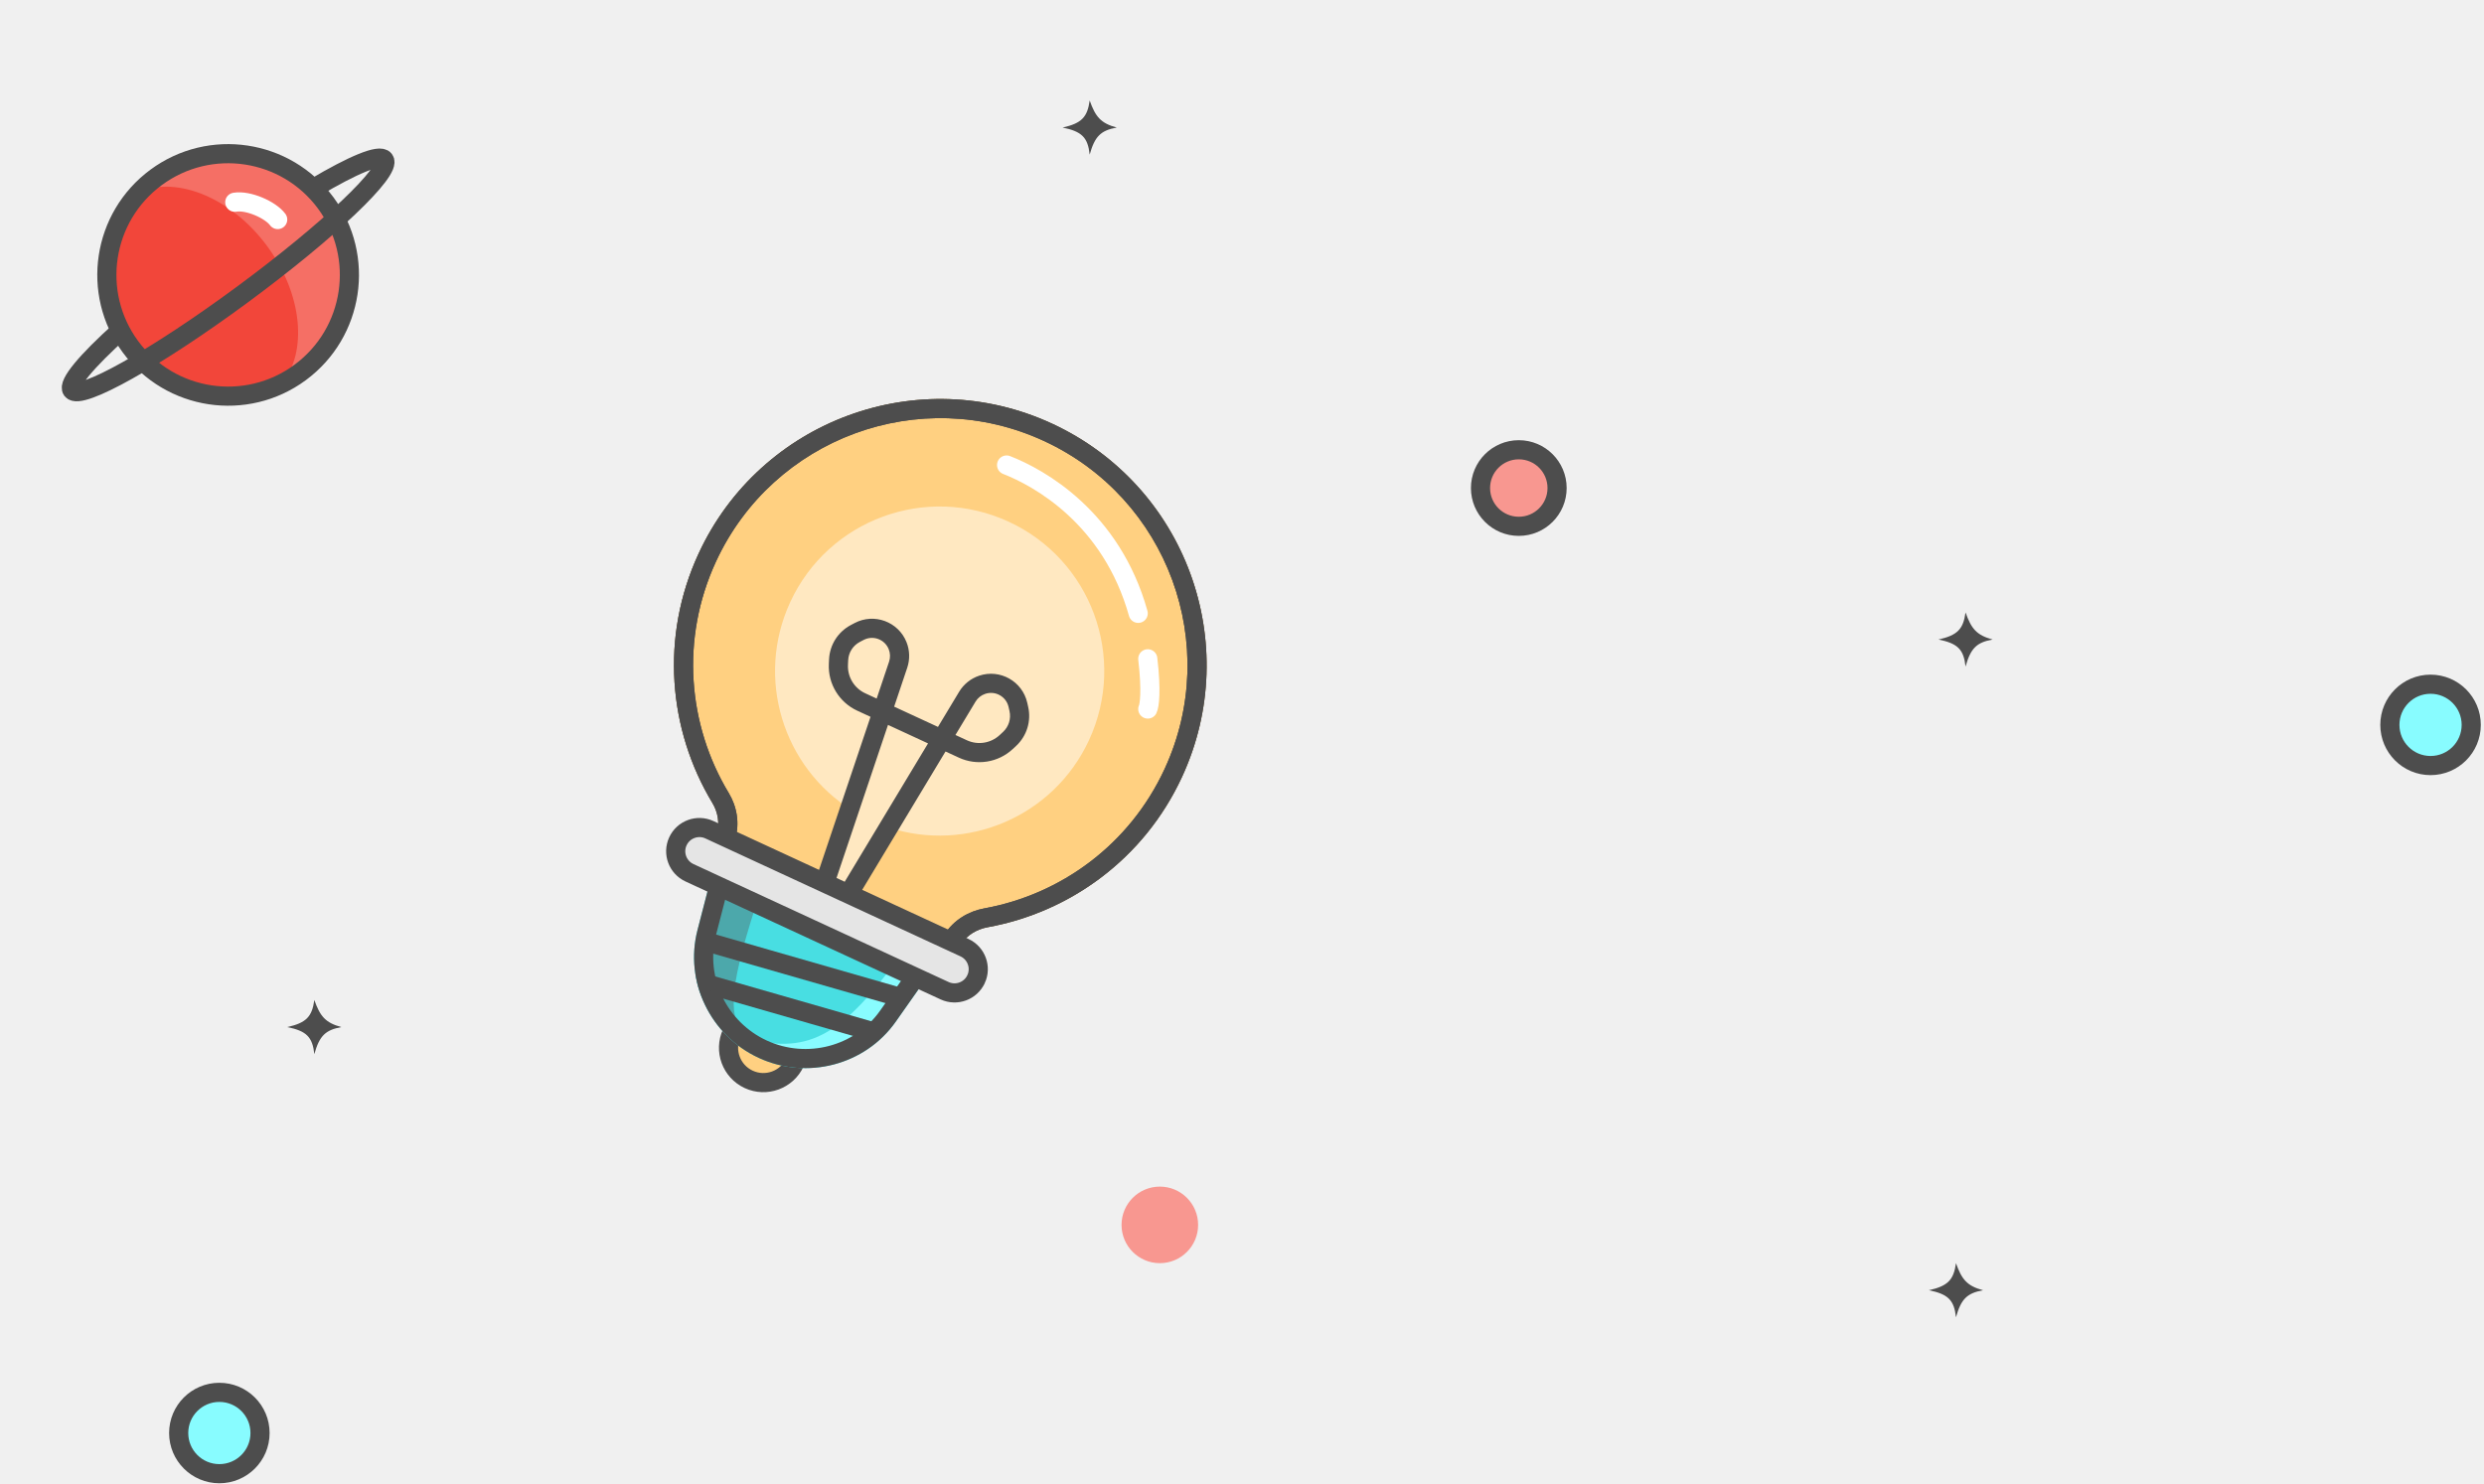
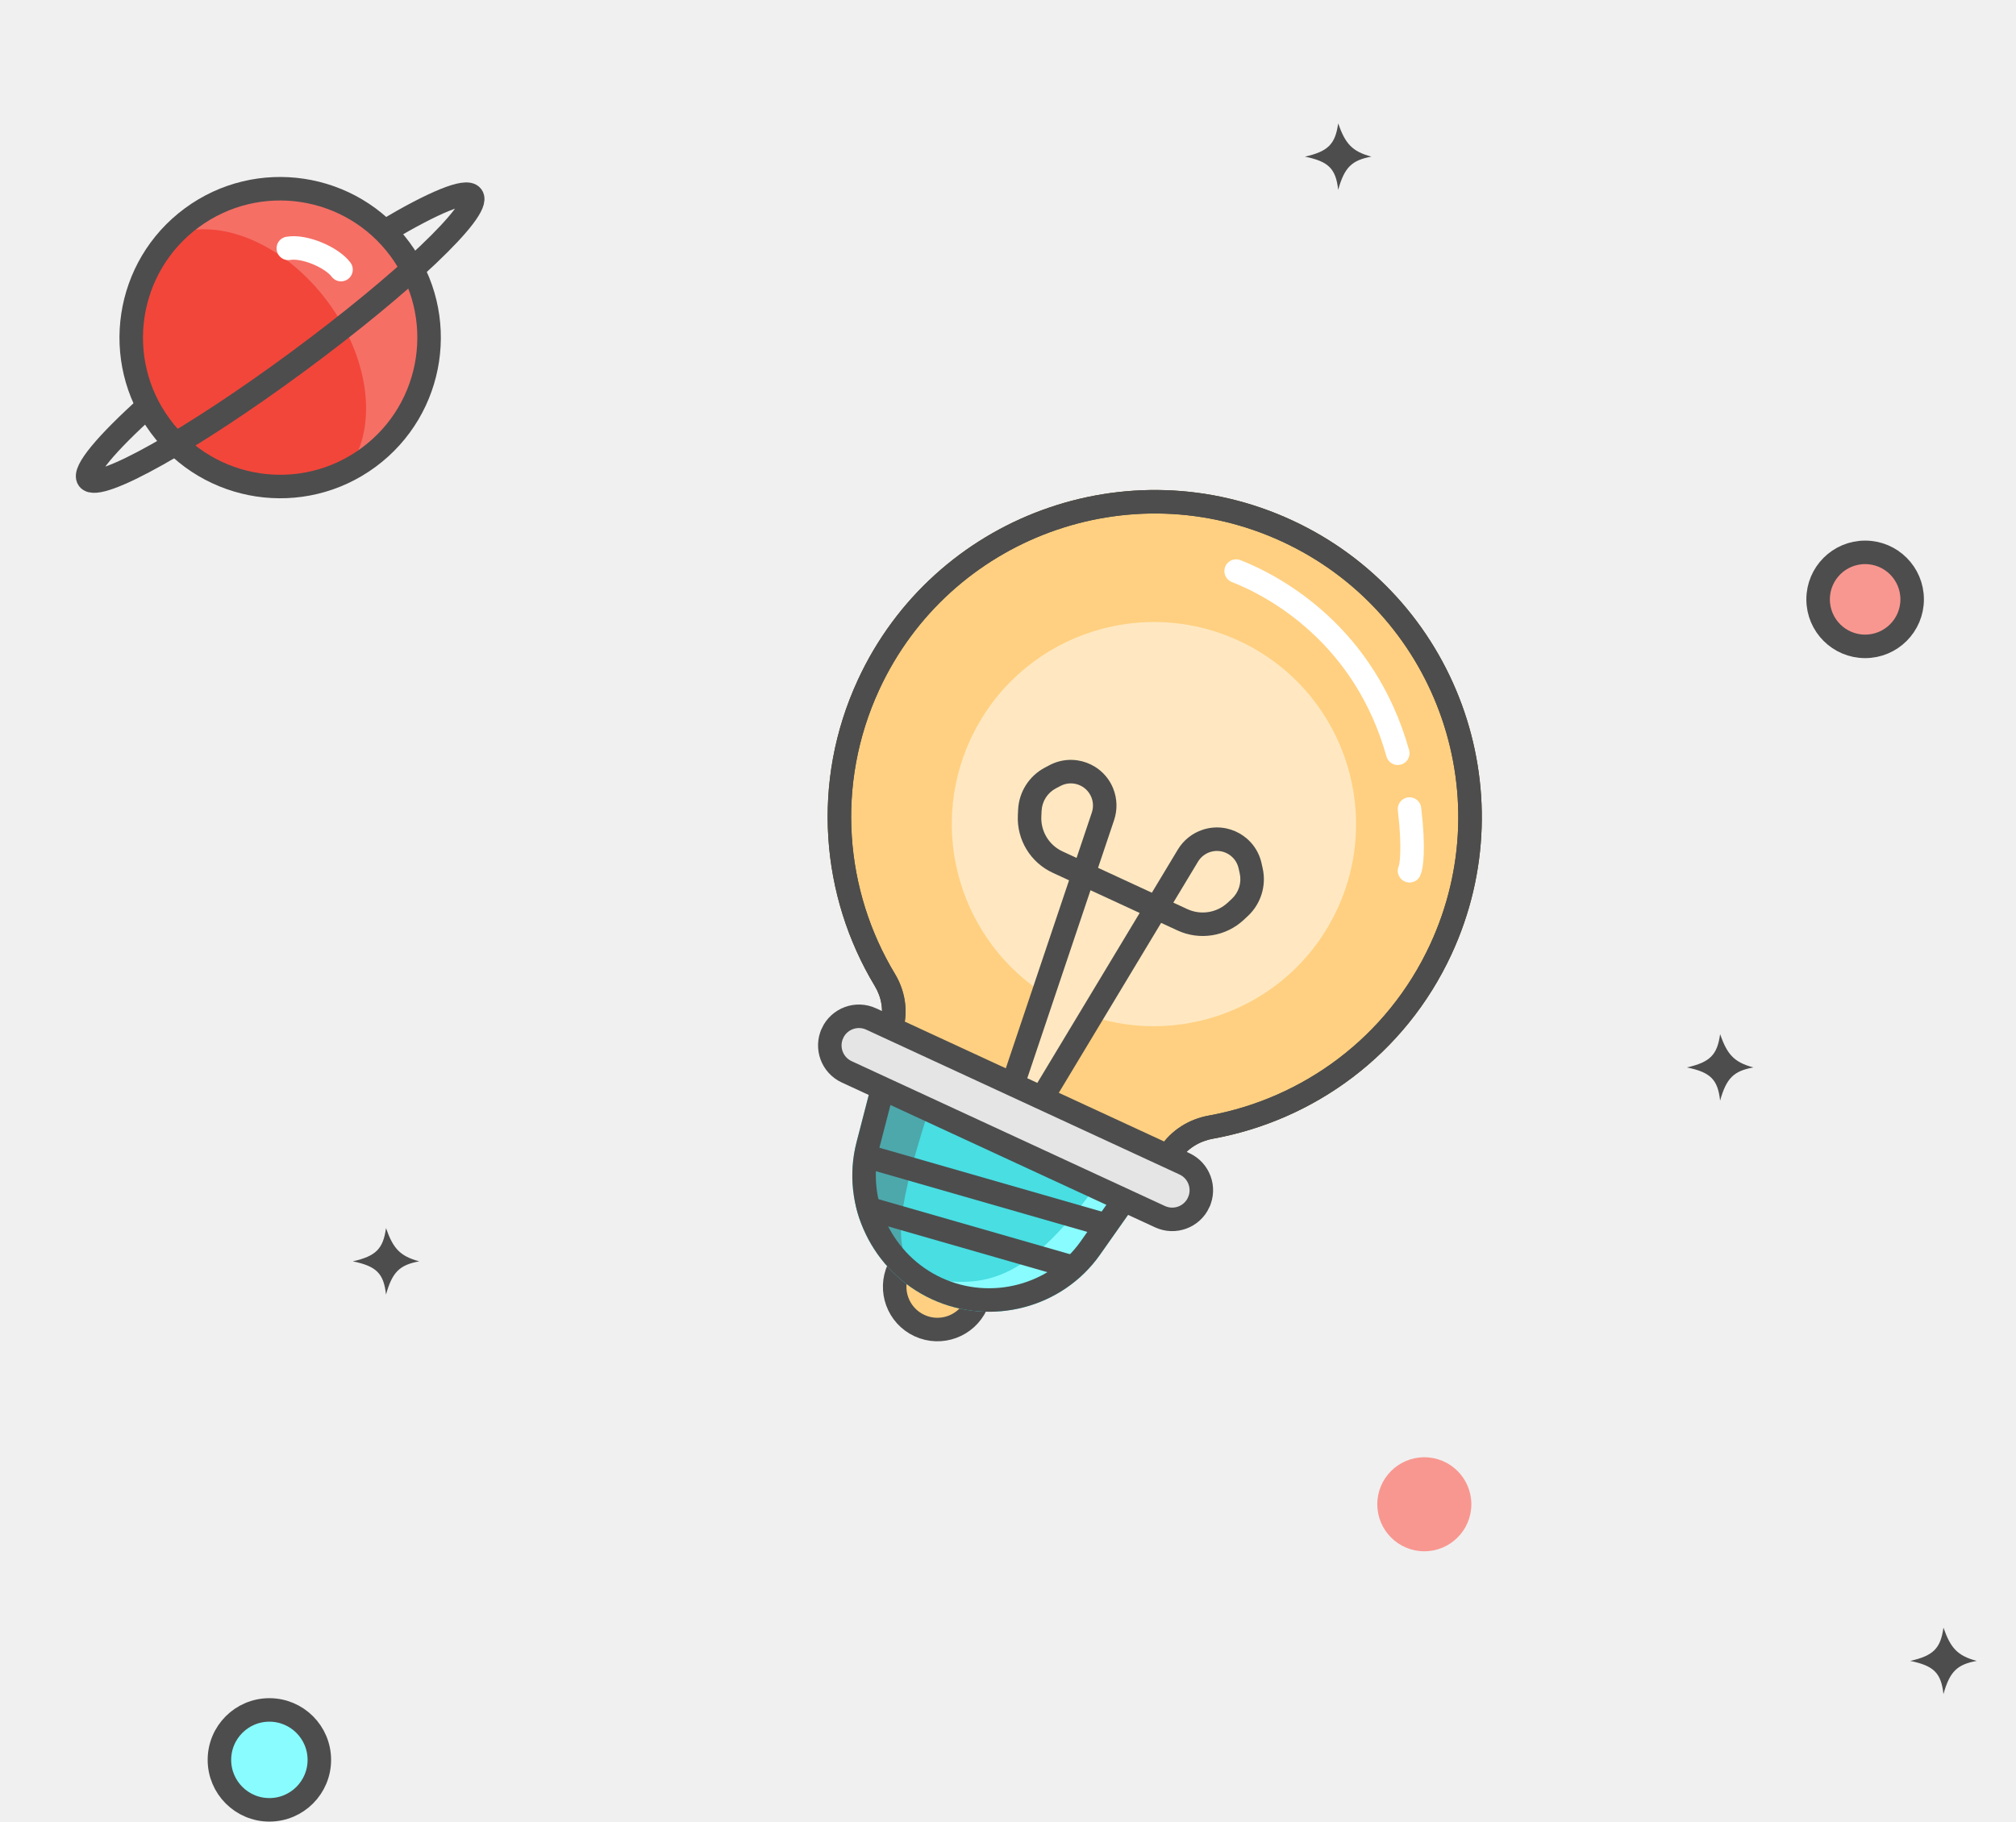
- <svg xmlns="http://www.w3.org/2000/svg" width="519" height="310" viewBox="0 0 519 310" fill="none">
+ <svg xmlns="http://www.w3.org/2000/svg" width="343" height="310" viewBox="0 0 343 310" fill="none">
  <circle r="7.272" transform="matrix(-0.907647 -0.419734 -0.419734 0.907647 159.491 218.99)" fill="#FFD081" stroke="#4D4D4D" stroke-width="4" />
-   <path d="M198.256 197.755L150.564 175.701L145.733 194.379C142.95 205.139 148.43 216.429 158.518 221.094C168.606 225.759 180.758 222.623 187.153 213.533L198.256 197.755Z" fill="#48DEE2" />
-   <path d="M157.894 189.306L150.564 175.701L145.636 198.838C144.026 206.399 148.2 213.997 155.445 216.693C152.622 212.18 151.781 208.437 157.894 189.306Z" fill="#4CA8AB" />
+   <path d="M198.256 197.755L150.564 175.701L145.733 194.379C142.95 205.139 148.43 216.429 158.518 221.094V221.094C168.606 225.759 180.758 222.623 187.153 213.533L198.256 197.755Z" fill="#48DEE2" />
+   <path d="M157.894 189.306L150.564 175.701L145.636 198.838C144.026 206.399 148.2 213.997 155.445 216.693V216.693C152.622 212.18 151.781 208.437 157.894 189.306Z" fill="#4CA8AB" />
  <path d="M198.256 197.755L187.041 201.082C173.412 219.928 166.286 219.544 153.675 216.726L157.109 218.667C167.038 224.278 179.578 221.767 186.58 212.765L198.256 197.755Z" fill="#88FCFF" />
  <path d="M185.518 212.382L195.241 198.564L151.9 178.522L147.669 194.88C145.133 204.685 150.129 215.011 159.357 219.279C168.586 223.546 179.69 220.665 185.518 212.382Z" stroke="#4D4D4D" stroke-width="4" />
  <path d="M188.561 208.595L147.23 196.719" stroke="#4D4D4D" stroke-width="4" />
  <path d="M183.089 215.825L148.832 205.981" stroke="#4D4D4D" stroke-width="4" />
  <mask id="path-8-inside-1" fill="white">
-     <path fill-rule="evenodd" clip-rule="evenodd" d="M149.763 174.251C150.411 172.08 150.01 169.747 148.84 167.807C139.629 152.528 137.915 133.097 145.968 115.684C158.865 87.796 191.928 75.642 219.817 88.539C247.705 101.436 259.859 134.5 246.962 162.388C239.058 179.48 223.579 190.662 206.36 193.789C204.057 194.207 201.969 195.475 200.711 197.448C198.622 200.721 194.435 201.947 190.91 200.317L153.775 183.145C150.413 181.59 148.704 177.801 149.763 174.251Z" />
+     <path fill-rule="evenodd" clip-rule="evenodd" d="M149.763 174.251C150.411 172.08 150.01 169.747 148.84 167.807C139.629 152.528 137.915 133.097 145.968 115.684C158.865 87.796 191.928 75.642 219.817 88.539C247.705 101.436 259.859 134.499 246.962 162.388C239.058 179.48 223.579 190.662 206.36 193.789C204.057 194.207 201.969 195.475 200.711 197.448V197.448C198.622 200.721 194.435 201.947 190.91 200.317L153.775 183.145C150.413 181.59 148.704 177.801 149.763 174.251V174.251Z" />
  </mask>
-   <path fill-rule="evenodd" clip-rule="evenodd" d="M149.763 174.251C150.411 172.08 150.01 169.747 148.84 167.807C139.629 152.528 137.915 133.097 145.968 115.684C158.865 87.796 191.928 75.642 219.817 88.539C247.705 101.436 259.859 134.5 246.962 162.388C239.058 179.48 223.579 190.662 206.36 193.789C204.057 194.207 201.969 195.475 200.711 197.448C198.622 200.721 194.435 201.947 190.91 200.317L153.775 183.145C150.413 181.59 148.704 177.801 149.763 174.251Z" fill="#FFD081" />
-   <path d="M206.36 193.789L205.645 189.853L206.36 193.789ZM148.84 167.807L152.266 165.742L148.84 167.807ZM149.598 117.363C142.127 133.521 143.71 151.551 152.266 165.742L145.414 169.872C135.547 153.505 133.704 132.674 142.337 114.006L149.598 117.363ZM218.138 92.17C192.254 80.2 161.568 91.48 149.598 117.363L142.337 114.006C156.161 84.112 191.602 71.085 221.496 84.909L218.138 92.17ZM243.331 160.709C255.301 134.826 244.021 104.14 218.138 92.17L221.496 84.909C251.389 98.733 264.416 134.173 250.592 164.067L243.331 160.709ZM205.645 189.853C221.638 186.949 235.997 176.569 243.331 160.709L250.592 164.067C242.119 182.391 225.521 194.375 207.075 197.725L205.645 189.853ZM155.454 179.514L192.589 196.687L189.231 203.948L152.096 186.775L155.454 179.514ZM204.083 199.599C200.917 204.56 194.573 206.418 189.231 203.948L192.589 196.687C194.297 197.477 196.326 196.883 197.338 195.296L204.083 199.599ZM207.075 197.725C205.724 197.97 204.668 198.681 204.083 199.599L197.338 195.296C199.27 192.269 202.39 190.445 205.645 189.853L207.075 197.725ZM152.096 186.775C146.929 184.386 144.302 178.563 145.93 173.107L153.596 175.395C153.106 177.039 153.897 178.794 155.454 179.514L152.096 186.775ZM152.266 165.742C153.944 168.526 154.605 172.017 153.596 175.395L145.93 173.107C146.218 172.144 146.076 170.969 145.414 169.872L152.266 165.742Z" fill="#4D4D4D" mask="url(#path-8-inside-1)" />
+   <path fill-rule="evenodd" clip-rule="evenodd" d="M149.763 174.251C150.411 172.08 150.01 169.747 148.84 167.807C139.629 152.528 137.915 133.097 145.968 115.684C158.865 87.796 191.928 75.642 219.817 88.539C247.705 101.436 259.859 134.499 246.962 162.388C239.058 179.48 223.579 190.662 206.36 193.789C204.057 194.207 201.969 195.475 200.711 197.448V197.448C198.622 200.721 194.435 201.947 190.91 200.317L153.775 183.145C150.413 181.59 148.704 177.801 149.763 174.251V174.251Z" fill="#FFD081" />
+   <path d="M190.91 200.317L192.589 196.687L190.91 200.317ZM206.36 193.789L205.645 189.853L206.36 193.789ZM153.775 183.145L152.096 186.775L153.775 183.145ZM148.84 167.807L145.414 169.872L148.84 167.807ZM149.598 117.363C142.127 133.521 143.71 151.551 152.266 165.742L145.414 169.872C135.547 153.505 133.704 132.674 142.337 114.005L149.598 117.363ZM218.138 92.17C192.254 80.2 161.568 91.48 149.598 117.363L142.337 114.005C156.161 84.112 191.602 71.085 221.496 84.909L218.138 92.17ZM243.331 160.709C255.301 134.826 244.021 104.14 218.138 92.17L221.496 84.909C251.389 98.733 264.416 134.173 250.592 164.067L243.331 160.709ZM205.645 189.853C221.638 186.949 235.997 176.569 243.331 160.709L250.592 164.067C242.119 182.391 225.521 194.375 207.075 197.725L205.645 189.853ZM155.454 179.514L192.589 196.687L189.231 203.948L152.096 186.775L155.454 179.514ZM204.083 199.599C200.917 204.56 194.573 206.418 189.231 203.948L192.589 196.687C194.297 197.477 196.326 196.882 197.338 195.296L204.083 199.599ZM207.075 197.725C205.724 197.97 204.668 198.681 204.083 199.599L197.338 195.296C199.27 192.269 202.39 190.445 205.645 189.853L207.075 197.725ZM152.096 186.775C146.929 184.386 144.302 178.563 145.93 173.107L153.596 175.395C153.106 177.039 153.897 178.794 155.454 179.514L152.096 186.775ZM152.266 165.742C153.944 168.526 154.605 172.017 153.596 175.395L145.93 173.107C146.218 172.144 146.076 170.969 145.414 169.872L152.266 165.742Z" fill="#4D4D4D" mask="url(#path-8-inside-1)" />
  <path fill-rule="evenodd" clip-rule="evenodd" d="M178.085 169.401C163.593 160.357 157.763 141.725 165.119 125.818C173.09 108.581 193.525 101.07 210.762 109.041C227.999 117.012 235.51 137.447 227.539 154.683C220.137 170.69 201.986 178.31 185.629 172.932L176.812 186.136L172.604 184.19L178.085 169.401Z" fill="#FFE8C1" />
  <mask id="path-11-inside-2" fill="white">
-     <path fill-rule="evenodd" clip-rule="evenodd" d="M149.763 174.251C150.411 172.08 150.01 169.747 148.84 167.807C139.629 152.528 137.915 133.097 145.968 115.684C158.865 87.796 191.928 75.642 219.817 88.539C247.705 101.436 259.859 134.5 246.962 162.388C239.058 179.48 223.579 190.662 206.36 193.789C204.057 194.207 201.969 195.475 200.711 197.448C198.622 200.721 194.435 201.947 190.91 200.317L153.775 183.145C150.413 181.59 148.704 177.801 149.763 174.251Z" />
+     <path fill-rule="evenodd" clip-rule="evenodd" d="M149.763 174.251C150.411 172.08 150.01 169.747 148.84 167.807C139.629 152.528 137.915 133.097 145.968 115.684C158.865 87.796 191.928 75.642 219.817 88.539C247.705 101.436 259.859 134.499 246.962 162.388C239.058 179.48 223.579 190.662 206.36 193.789C204.057 194.207 201.969 195.475 200.711 197.448V197.448C198.622 200.721 194.435 201.947 190.91 200.317L153.775 183.145C150.413 181.59 148.704 177.801 149.763 174.251V174.251Z" />
  </mask>
-   <path d="M206.36 193.789L205.645 189.853L206.36 193.789ZM148.84 167.807L152.266 165.742L148.84 167.807ZM149.598 117.363C142.127 133.521 143.71 151.551 152.266 165.742L145.414 169.872C135.547 153.505 133.704 132.674 142.337 114.006L149.598 117.363ZM218.138 92.17C192.254 80.2 161.568 91.48 149.598 117.363L142.337 114.006C156.161 84.112 191.602 71.085 221.496 84.909L218.138 92.17ZM243.331 160.709C255.301 134.826 244.021 104.14 218.138 92.17L221.496 84.909C251.389 98.733 264.416 134.173 250.592 164.067L243.331 160.709ZM205.645 189.853C221.638 186.949 235.997 176.569 243.331 160.709L250.592 164.067C242.119 182.391 225.521 194.375 207.075 197.725L205.645 189.853ZM155.454 179.514L192.589 196.687L189.231 203.948L152.096 186.775L155.454 179.514ZM204.083 199.599C200.917 204.56 194.573 206.418 189.231 203.948L192.589 196.687C194.297 197.477 196.326 196.883 197.338 195.296L204.083 199.599ZM207.075 197.725C205.724 197.97 204.668 198.681 204.083 199.599L197.338 195.296C199.27 192.269 202.39 190.445 205.645 189.853L207.075 197.725ZM152.096 186.775C146.929 184.386 144.302 178.563 145.93 173.107L153.596 175.395C153.106 177.039 153.897 178.794 155.454 179.514L152.096 186.775ZM152.266 165.742C153.944 168.526 154.605 172.017 153.596 175.395L145.93 173.107C146.218 172.144 146.076 170.969 145.414 169.872L152.266 165.742Z" fill="#4D4D4D" mask="url(#path-11-inside-2)" />
+   <path d="M190.91 200.317L192.589 196.687L190.91 200.317ZM206.36 193.789L205.645 189.853L206.36 193.789ZM153.775 183.145L152.096 186.775L153.775 183.145ZM148.84 167.807L145.414 169.872L148.84 167.807ZM149.598 117.363C142.127 133.521 143.71 151.551 152.266 165.742L145.414 169.872C135.547 153.505 133.704 132.674 142.337 114.005L149.598 117.363ZM218.138 92.17C192.254 80.2 161.568 91.48 149.598 117.363L142.337 114.005C156.161 84.112 191.602 71.085 221.496 84.909L218.138 92.17ZM243.331 160.709C255.301 134.826 244.021 104.14 218.138 92.17L221.496 84.909C251.389 98.733 264.416 134.173 250.592 164.067L243.331 160.709ZM205.645 189.853C221.638 186.949 235.997 176.569 243.331 160.709L250.592 164.067C242.119 182.391 225.521 194.375 207.075 197.725L205.645 189.853ZM155.454 179.514L192.589 196.687L189.231 203.948L152.096 186.775L155.454 179.514ZM204.083 199.599C200.917 204.56 194.573 206.418 189.231 203.948L192.589 196.687C194.297 197.477 196.326 196.882 197.338 195.296L204.083 199.599ZM207.075 197.725C205.724 197.97 204.668 198.681 204.083 199.599L197.338 195.296C199.27 192.269 202.39 190.445 205.645 189.853L207.075 197.725ZM152.096 186.775C146.929 184.386 144.302 178.563 145.93 173.107L153.596 175.395C153.106 177.039 153.897 178.794 155.454 179.514L152.096 186.775ZM152.266 165.742C153.944 168.526 154.605 172.017 153.596 175.395L145.93 173.107C146.218 172.144 146.076 170.969 145.414 169.872L152.266 165.742Z" fill="#4D4D4D" mask="url(#path-11-inside-2)" />
  <rect x="-2.655" y="0.976" width="68.635" height="9.909" rx="4.954" transform="matrix(-0.907647 -0.419734 -0.419734 0.907647 204.016 198.142)" fill="#E5E5E5" stroke="#4D4D4D" stroke-width="4" />
  <path fill-rule="evenodd" clip-rule="evenodd" d="M204.588 141.219C208.955 139.758 213.627 142.394 214.634 146.887L214.827 147.75C215.493 150.718 214.534 153.816 212.309 155.891L211.61 156.542C208.568 159.379 204.111 160.091 200.336 158.345L197.553 157.059L179.151 187.625C178.582 188.571 177.353 188.876 176.406 188.307C175.46 187.737 175.155 186.508 175.724 185.562L193.901 155.37L187.226 152.283C187.219 152.28 187.212 152.277 187.205 152.274L185.538 151.503L174.305 184.906C173.953 185.953 172.819 186.516 171.772 186.164C170.725 185.812 170.162 184.678 170.514 183.631L181.886 149.814L179.103 148.527C175.328 146.781 172.984 142.924 173.175 138.769L173.219 137.814C173.358 134.775 175.098 132.038 177.791 130.623L178.573 130.211C182.649 128.069 187.684 129.921 189.399 134.194C190.087 135.909 190.141 137.813 189.552 139.565L186.821 147.689L187.979 148.224C187.986 148.228 187.993 148.231 188 148.234L195.976 151.922L200.397 144.579C201.35 142.996 202.836 141.805 204.588 141.219ZM203.824 146.642L199.628 153.611L202.014 154.715C204.314 155.778 207.029 155.344 208.883 153.616L209.582 152.965C210.768 151.859 211.279 150.207 210.924 148.625L210.731 147.762C210.242 145.582 207.976 144.303 205.857 145.012C205.007 145.296 204.286 145.874 203.824 146.642ZM185.761 138.29L183.168 146L180.782 144.896C178.482 143.833 177.055 141.483 177.171 138.952L177.215 137.997C177.289 136.377 178.217 134.918 179.652 134.163L180.435 133.752C182.412 132.712 184.854 133.611 185.686 135.684C186.02 136.516 186.047 137.44 185.761 138.29Z" fill="#4D4D4D" />
  <path d="M210.314 97.188C217.147 99.854 232.214 108.188 237.814 128.188" stroke="white" stroke-width="4" stroke-linecap="round" />
  <path d="M239.814 148.188C240.147 147.521 240.614 144.488 239.814 137.688" stroke="white" stroke-width="4" stroke-linecap="round" />
  <path d="M233.332 26.657C229.965 25.759 228.864 24.365 227.676 21C227.191 24.508 225.983 25.77 222.019 26.657C226.044 27.478 227.285 28.715 227.676 32.314C228.746 28.458 230.014 27.264 233.332 26.657Z" fill="#4D4D4D" />
-   <path d="M414.332 269.657C410.965 268.759 409.864 267.365 408.676 264C408.191 267.508 406.983 268.77 403.019 269.657C407.044 270.478 408.285 271.715 408.676 275.314C409.746 271.458 411.014 270.264 414.332 269.657Z" fill="#4D4D4D" />
-   <path d="M416.332 133.657C412.965 132.759 411.864 131.365 410.676 128C410.191 131.508 408.983 132.77 405.019 133.657C409.044 134.478 410.285 135.715 410.676 139.314C411.746 135.458 413.014 134.264 416.332 133.657Z" fill="#4D4D4D" />
+   <path d="M336.314 282.657C332.947 281.759 331.845 280.365 330.657 277C330.172 280.508 328.964 281.77 325 282.657C329.025 283.478 330.266 284.715 330.657 288.314C331.728 284.458 332.995 283.264 336.314 282.657Z" fill="#4D4D4D" />
+   <path d="M298.314 181.657C294.947 180.759 293.845 179.365 292.657 176C292.172 179.508 290.964 180.77 287 181.657C291.025 182.478 292.266 183.715 292.657 187.314C293.728 183.458 294.995 182.264 298.314 181.657Z" fill="#4D4D4D" />
  <path d="M71.332 214.657C67.965 213.759 66.864 212.365 65.675 209C65.191 212.508 63.983 213.77 60.019 214.657C64.044 215.478 65.285 216.715 65.675 220.314C66.746 216.458 68.014 215.264 71.332 214.657Z" fill="#4D4D4D" />
  <circle r="8" transform="matrix(-1 0 0 1 317.332 102)" fill="#F89790" stroke="#4D4D4D" stroke-width="4" />
  <path d="M37.332 299.5C37.332 304.194 41.138 308 45.832 308C50.527 308 54.332 304.194 54.332 299.5C54.332 294.806 50.527 291 45.832 291C41.138 291 37.332 294.806 37.332 299.5Z" fill="#88FCFF" stroke="#4D4D4D" stroke-width="4" />
-   <path d="M499.332 151.5C499.332 156.194 503.138 160 507.832 160C512.527 160 516.332 156.194 516.332 151.5C516.332 146.806 512.527 143 507.832 143C503.138 143 499.332 146.806 499.332 151.5Z" fill="#88FCFF" stroke="#4D4D4D" stroke-width="4" />
  <path d="M234.332 256C234.332 260.418 237.914 264 242.332 264C246.751 264 250.332 260.418 250.332 256C250.332 251.582 246.751 248 242.332 248C237.914 248 234.332 251.582 234.332 256Z" fill="#F89790" />
  <circle r="25.338" transform="matrix(-0.804702 0.593679 0.593679 0.804702 47.666 57.4582)" fill="#F2463A" />
-   <path fill-rule="evenodd" clip-rule="evenodd" d="M29.258 40.04C37.193 36.81 48.42 41.408 55.822 51.441C63.224 61.474 64.305 73.557 58.878 80.186C60.199 79.532 61.481 78.754 62.709 77.848C73.97 69.54 76.364 53.676 68.056 42.416C59.748 31.155 43.884 28.761 32.623 37.069C31.395 37.974 30.273 38.97 29.258 40.04Z" fill="#F56F65" />
+   <path fill-rule="evenodd" clip-rule="evenodd" d="M29.258 40.04C37.193 36.81 48.42 41.408 55.822 51.441C63.224 61.474 64.305 73.557 58.878 80.186C60.199 79.532 61.481 78.754 62.709 77.848C73.97 69.54 76.364 53.676 68.056 42.415C59.748 31.154 43.884 28.761 32.623 37.069C31.395 37.974 30.273 38.97 29.258 40.04Z" fill="#F56F65" />
  <circle r="25.338" transform="matrix(-0.804702 0.593679 0.593679 0.804702 47.666 57.4582)" stroke="#4D4D4D" stroke-width="4" />
  <path d="M65.707 39.232C73.717 34.477 79.34 32.102 80.29 33.39C81.951 35.642 68.692 48.243 50.675 61.536C32.657 74.829 16.704 83.779 15.043 81.527C14.08 80.222 18.127 75.442 25.206 69.067" stroke="#4D4D4D" stroke-width="4" />
  <path d="M58.02 45.884C56.515 43.845 51.844 41.781 49.053 42.266" stroke="white" stroke-width="4" stroke-linecap="round" />
</svg>
